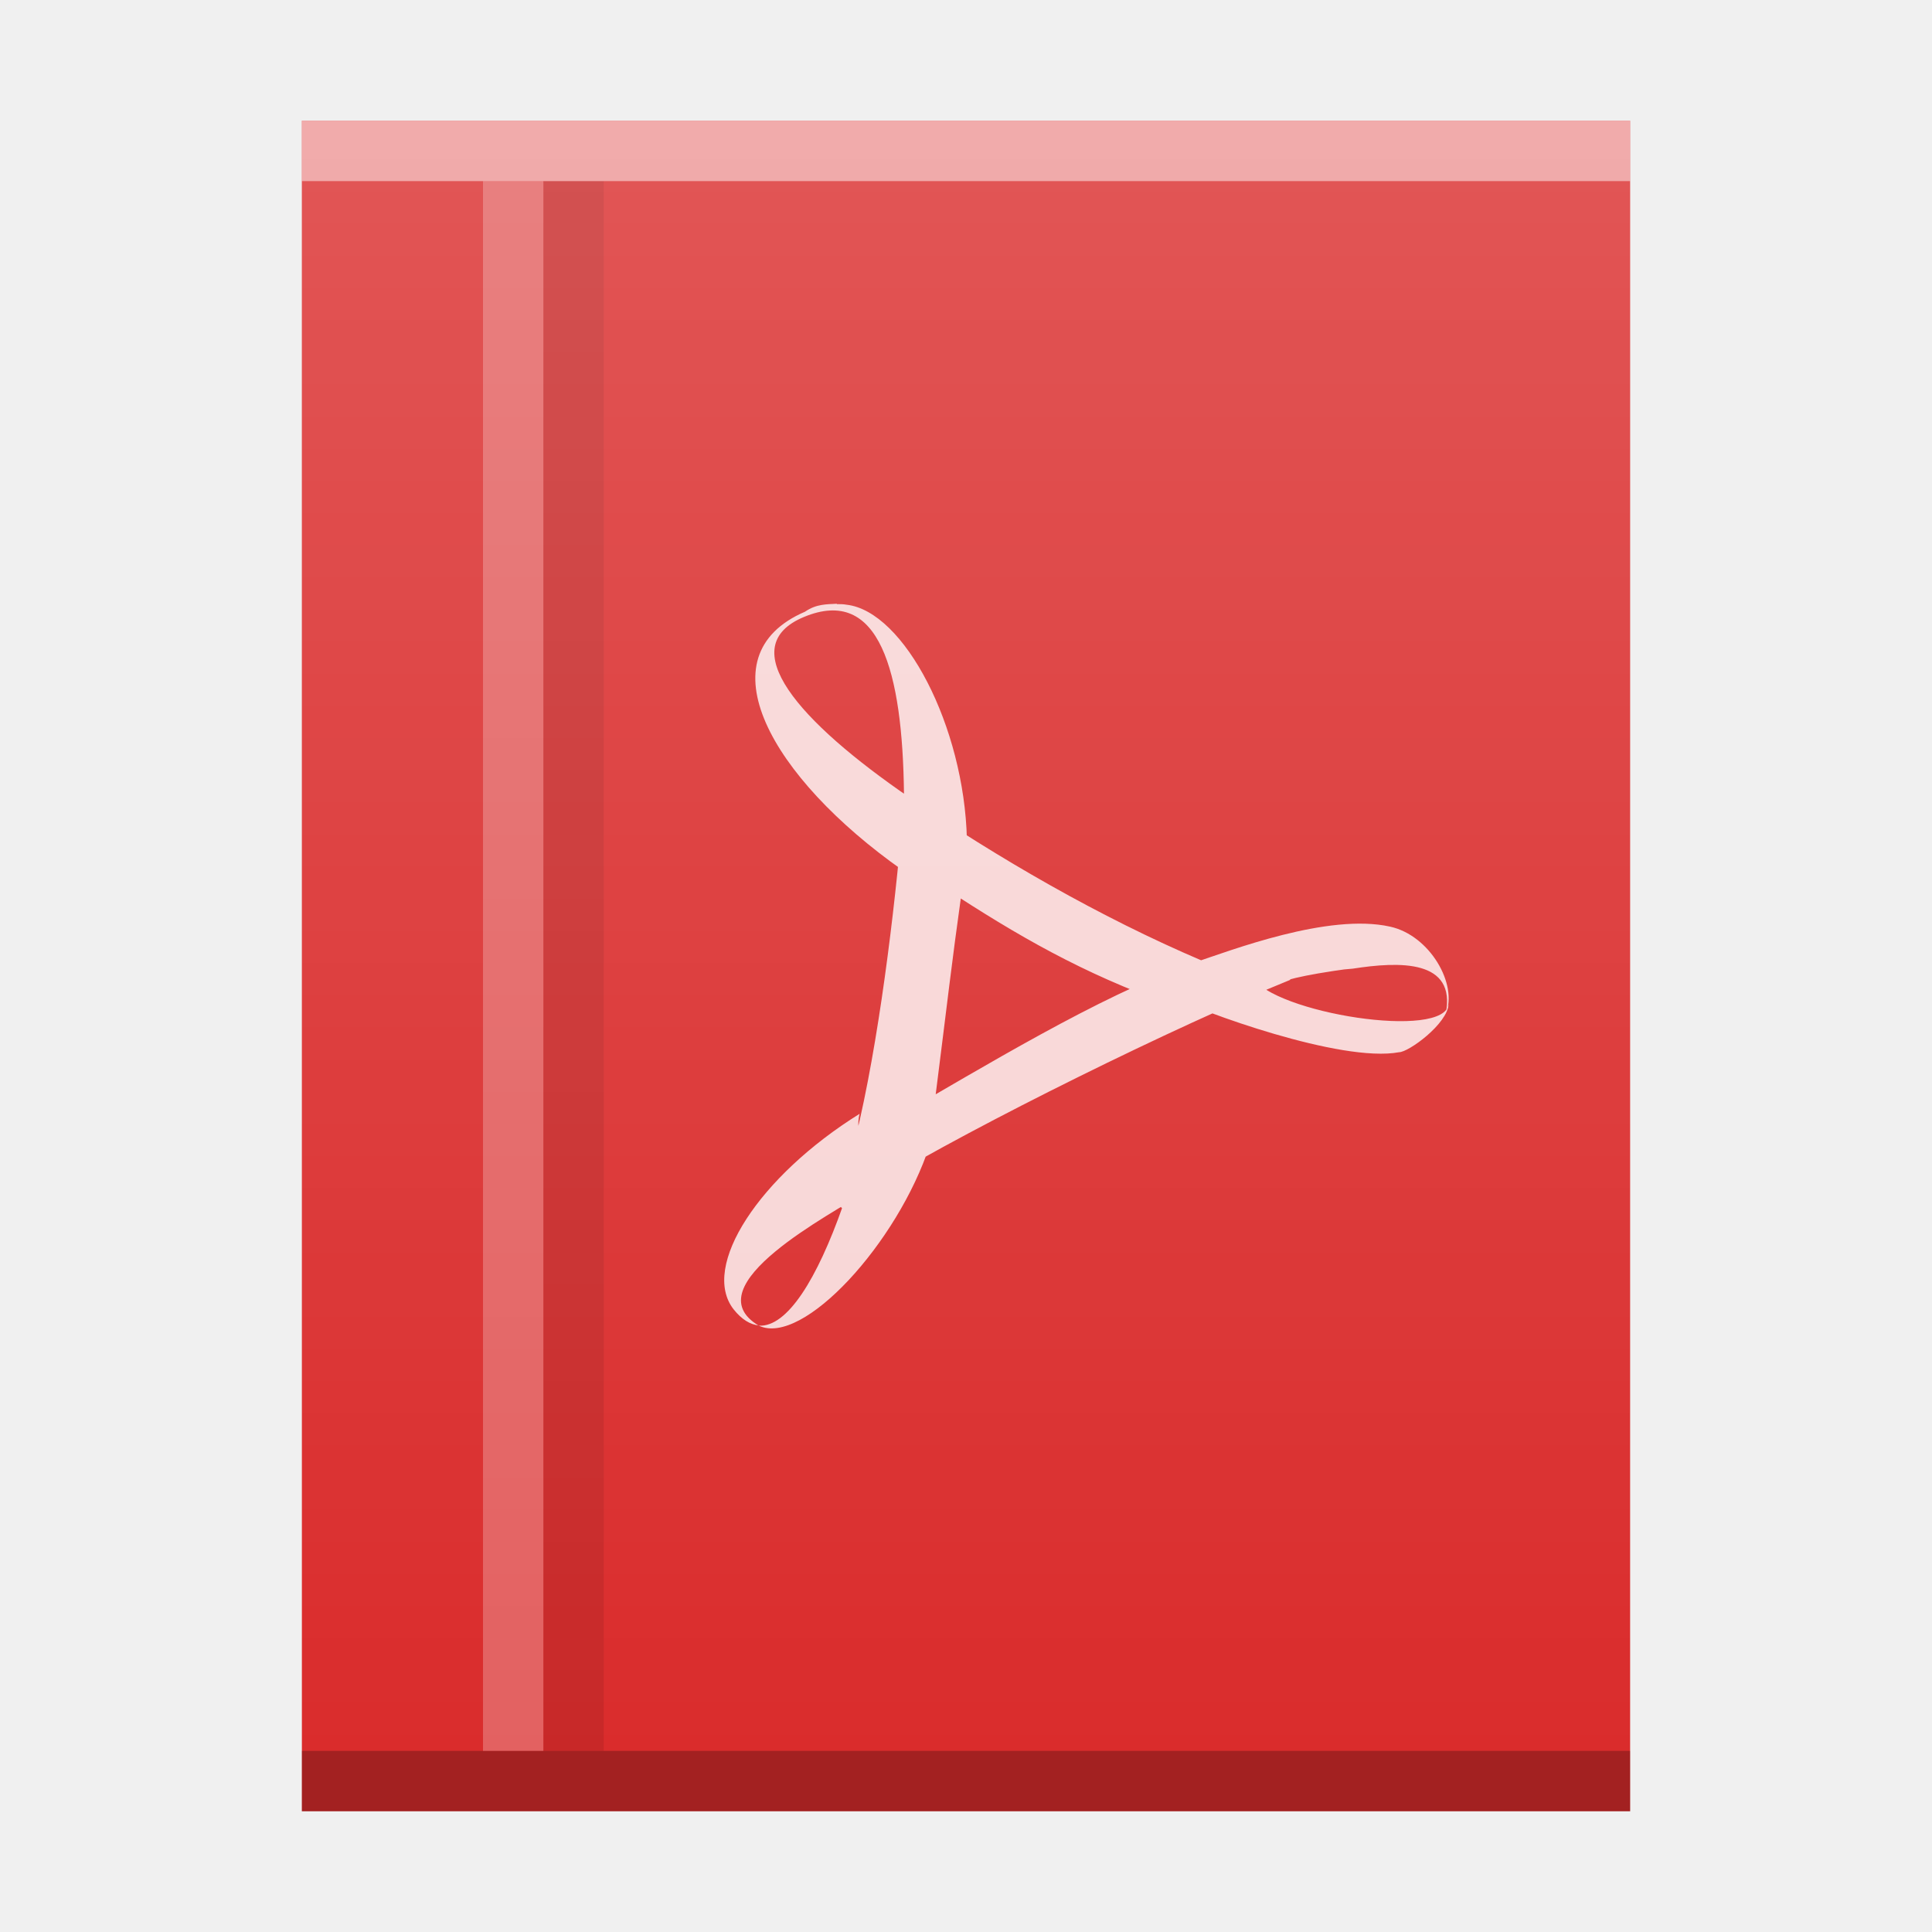
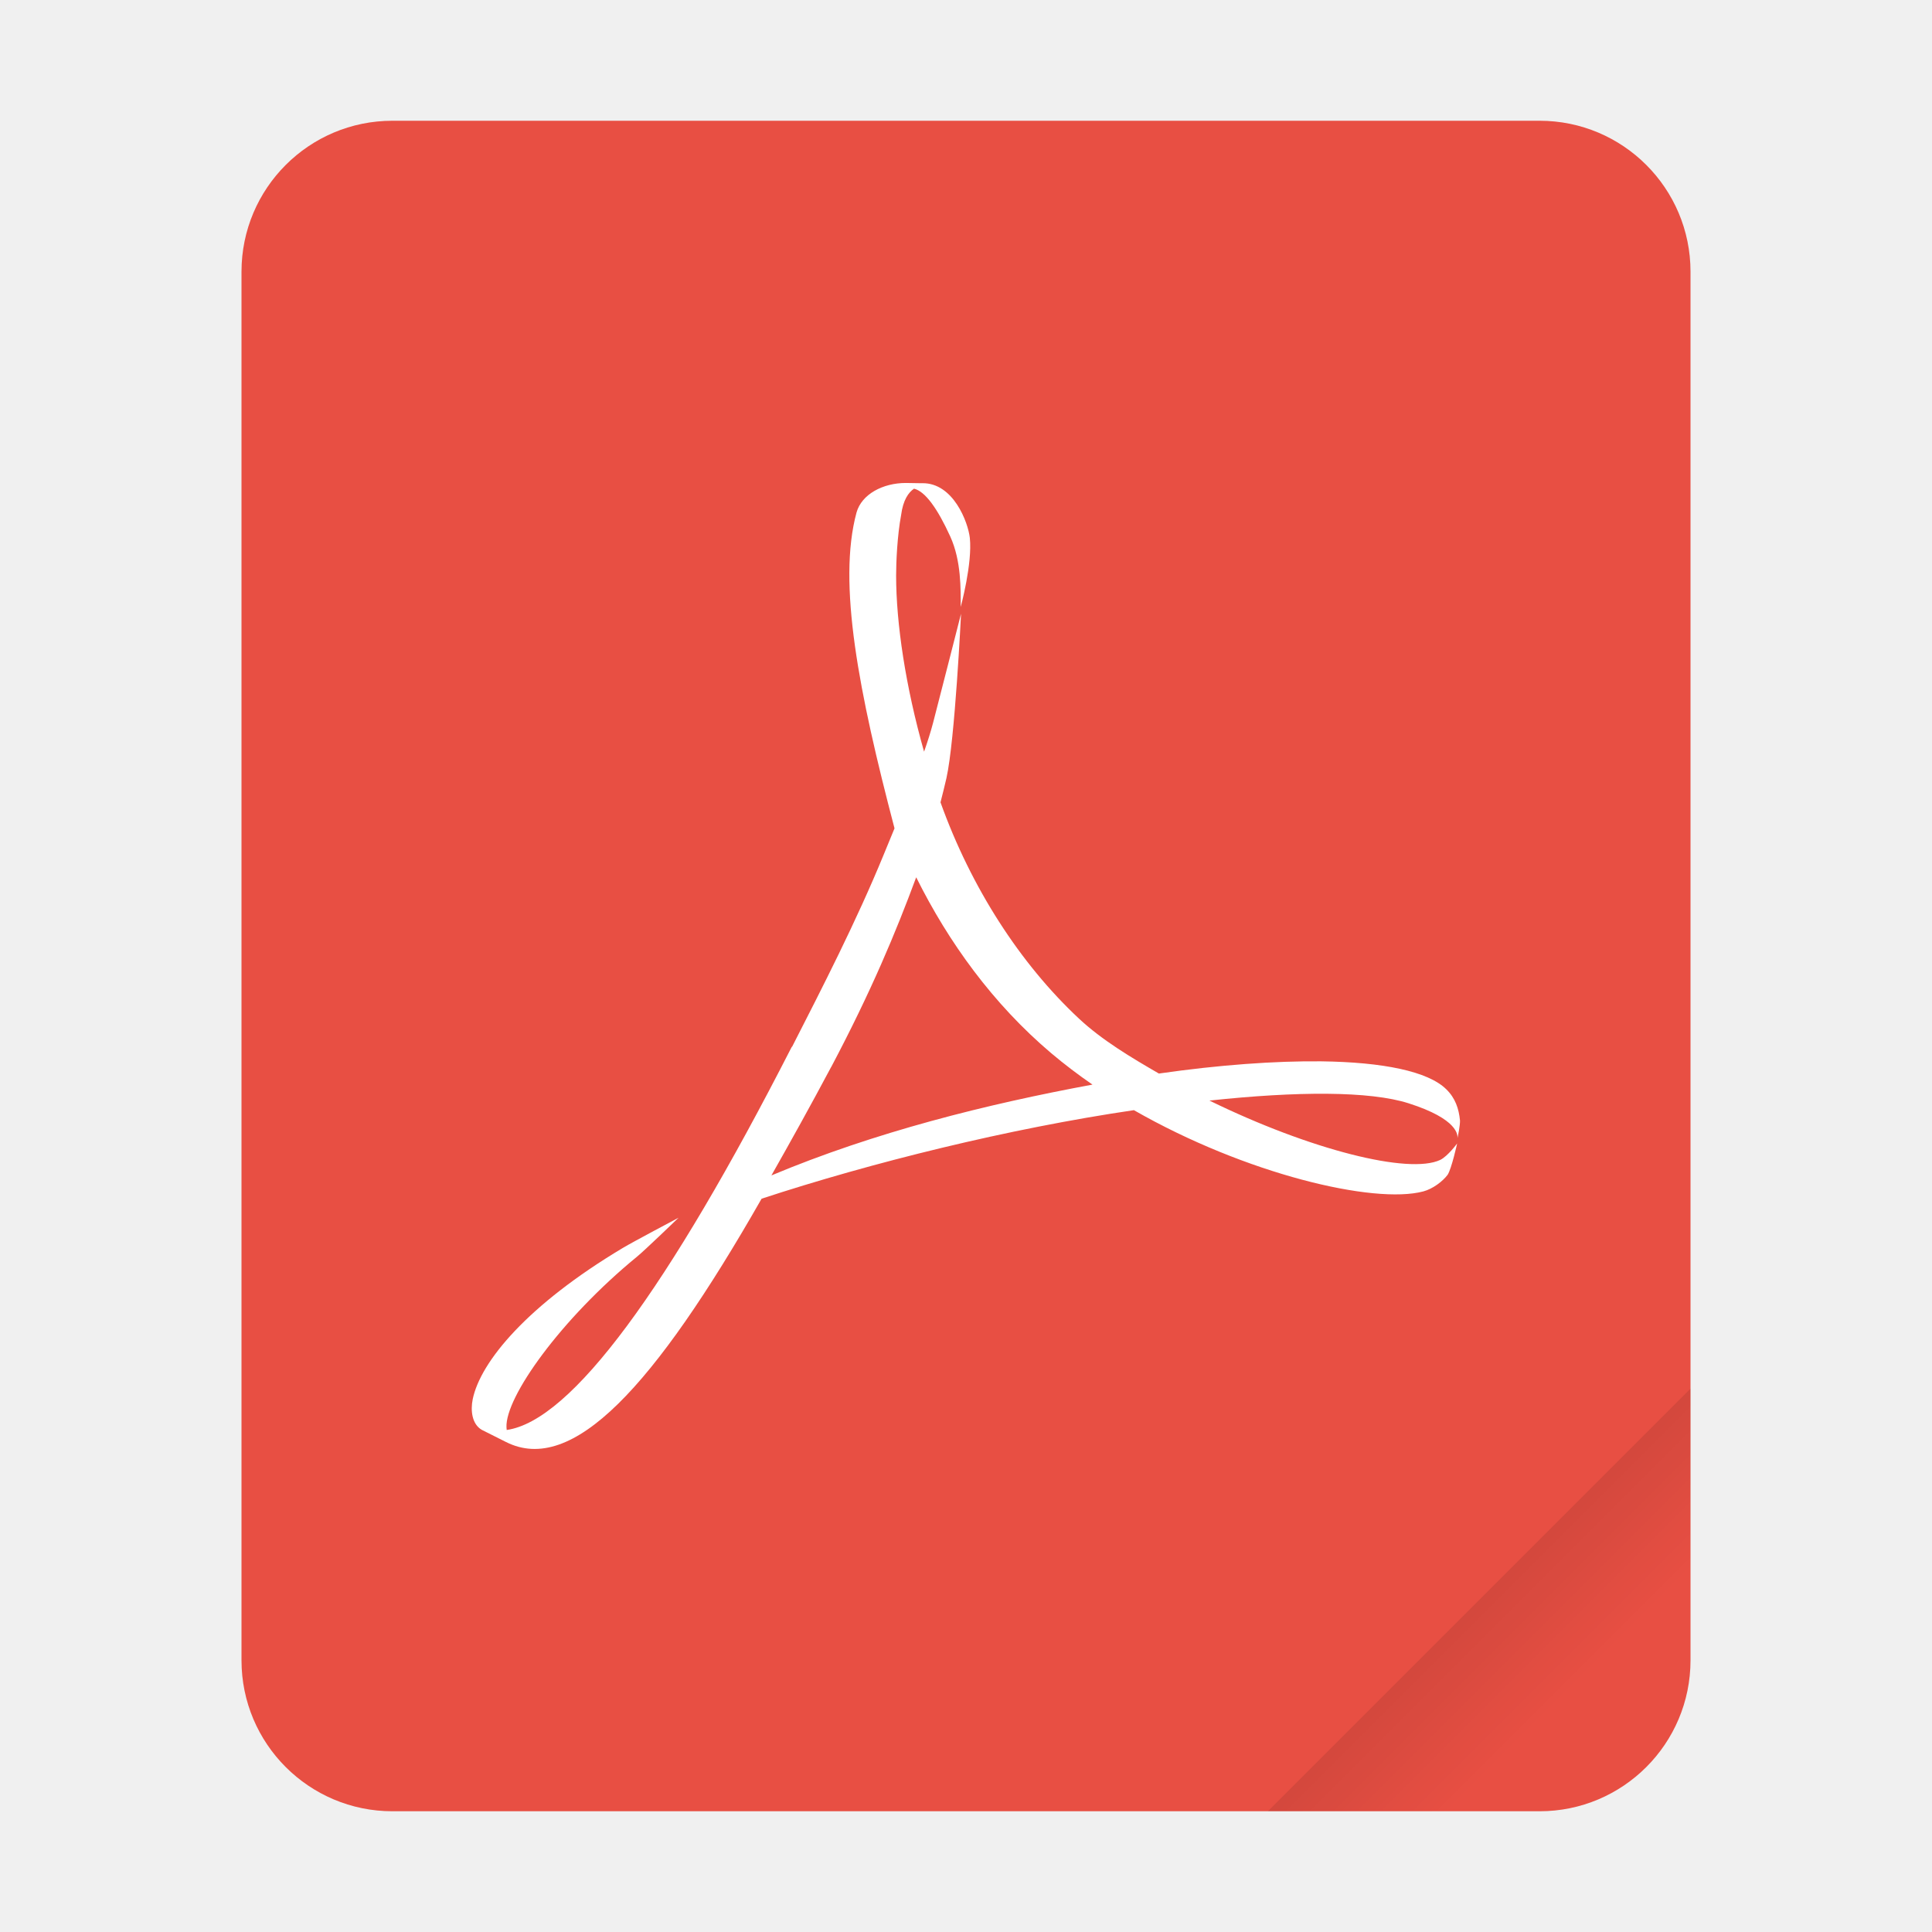
- <svg xmlns="http://www.w3.org/2000/svg" width="32" height="32">
+ <svg xmlns="http://www.w3.org/2000/svg" width="64" height="64" version="1.1" viewBox="0 0 16.933 16.933">
  <defs>
-     <linearGradient id="a" y1="392.36" y2="365.2" x2="0" gradientUnits="userSpaceOnUse" gradientTransform="translate(365.57 152.44)">
-       <stop stop-color="#ffffff" stop-opacity="0" />
-       <stop offset="1" stop-color="#ffffff" stop-opacity=".2" />
+     <linearGradient id="a" x1="49.571" x2="51.714" y1="52.714" y2="54.857" gradientTransform="matrix(2.3333,0,0,2.3333,-68.667,-72.001)" gradientUnits="userSpaceOnUse">
+       <stop offset="0" />
+       <stop stop-opacity="0" offset="1" />
    </linearGradient>
  </defs>
-   <g transform="translate(-384.57-515.8)">
-     <g color-rendering="auto" color-interpolation-filters="linearRGB" shape-rendering="auto" image-rendering="auto" text-rendering="auto" color-interpolation="sRGB" color="#000000">
-       <path fill="#da2c2c" d="m389.57 517.8v28h22v-28h-14z" />
-       <rect opacity=".25" x="389.57" y="544.8" width="22" height="1" />
-       <rect opacity=".5" x="389.57" y="517.8" width="22" fill="#ffffff" height="1" />
-     </g>
-     <rect width="1" x="392.57" y="518.8" fill="#ffffff" height="26" fill-opacity=".252" />
-     <g color-rendering="auto" color-interpolation-filters="linearRGB" shape-rendering="auto" image-rendering="auto" text-rendering="auto" color-interpolation="sRGB" color="#000000">
-       <rect x="393.57" y="518.8" fill-opacity=".083" width="1" height="26" />
-       <path opacity=".8" fill="#ffffff" d="m398.43 525.8c-.162.01-.336 0-.527.132-1.705.734-.561 2.747 1.612 4.279.013-.289.133-.917.13-1.194-1.854-1.271-2.939-2.509-1.757-2.999 1.246-.517 1.633.895 1.655 2.944.116.12.92.654 1.042.739-.045-1.869-1.039-3.777-1.993-3.885-.051-.01-.107-.01-.161-.01m1.736 3.252l-.388-.151-.322.217-.065.682.406.312.169.226c1.251.83 2.317 1.469 3.718 1.997l.874.13h.575c.53-.313.214-.433 2.141-.673l-2.171.168c-1.675-.649-3.385-1.582-4.94-2.6m3.822 2.72c.251 0 2.211-.17 2.99-.242.772-.12 1.719-.156 1.54.746.204-.481-.261-1.298-.922-1.442-1.023-.229-2.646.398-3.229.591m.94.25c-.304.12-.999.207-1.327.316.465.241 2.802 1.103 3.766.923.154 0 .805-.468.821-.805-.05.613-2.906.156-3.26-.445m.635.011c-.25-.12-1.422-.114-1.681-.211-1.468.513-3.442 1.719-4.855 2.532l-.409.12c-.079.561-.425.755-.74 1.118l.478.481.374-.613c1.654-.998 4.924-2.611 6.832-3.386m-6.832 3.386c-.202.12-.395.241-.578.361-.424 1.204-.919 2.01-1.391 1.98.729.349 2.301-1.37 2.83-2.986m-2.83 2.986c-1.113-.661 1.243-1.867 1.77-2.217.119-.337-.206-.895-.1-1.292-1.661 1.034-2.643 2.531-2.086 3.24.134.168.276.253.417.265m1.617-2.52c.077-.31 1.103-1.015 1.289-1.123.248-1.954.26-2.147.471-3.666-.126-.12-.902-.725-1.022-.809-.149 1.624-.429 3.824-.826 5.293" />
-       <path fill="url(#a)" d="m389.57 517.8v28h22v-28h-17z" />
-     </g>
+   <g transform="scale(.26458)">
+     <rect x="8" y="4" width="48" height="56" ry="5" fill="#e84f43" style="paint-order:stroke fill markers" />
+     <path d="m56 46-14 14h9c2.77 0 5-2.23 5-5z" fill="url(#a)" fill-rule="evenodd" opacity=".15" stroke-width="8.819" style="paint-order:stroke fill markers" />
  </g>
+   <path d="m6.942 9.175c0.264-0.517 0.563-1.099 0.803-1.684l0.095-0.231c-0.313-1.192-0.501-2.149-0.333-2.768 0.045-0.161 0.232-0.259 0.432-0.259l0.122 0.002h0.022c0.273-0.004 0.402 0.344 0.417 0.479 0.024 0.225-0.08 0.606-0.08 0.606 0-0.154 6e-3 -0.403-0.091-0.617-0.113-0.248-0.221-0.397-0.318-0.42-0.049 0.033-0.096 0.1-0.113 0.23-0.034 0.182-0.044 0.413-0.044 0.531 0 0.419 0.083 0.973 0.245 1.544 0.031-0.088 0.058-0.173 0.079-0.253 0.033-0.125 0.245-0.956 0.245-0.956s-0.053 1.106-0.128 1.441c-0.016 0.071-0.034 0.141-0.052 0.212 0.268 0.748 0.699 1.415 1.213 1.895 0.203 0.19 0.459 0.342 0.701 0.482 0.529-0.076 1.017-0.111 1.423-0.107 0.54 0.007 0.936 0.087 1.096 0.245 0.079 0.077 0.11 0.17 0.12 0.273 0.002 0.04-0.017 0.135-0.023 0.159 0.006-0.029 0.006-0.171-0.427-0.309-0.341-0.109-0.98-0.106-1.746-0.024 0.886 0.433 1.749 0.649 2.023 0.52 0.067-0.033 0.148-0.144 0.148-0.144s-0.048 0.219-0.083 0.274c-0.044 0.059-0.131 0.124-0.213 0.146-0.432 0.115-1.557-0.151-2.537-0.712-1.095 0.161-2.298 0.459-3.263 0.776-0.948 1.661-1.66 2.423-2.239 2.133l-0.213-0.107c-0.087-0.05-0.1-0.17-0.08-0.268 0.068-0.331 0.482-0.828 1.315-1.326 0.09-0.054 0.489-0.265 0.489-0.265s-0.296 0.286-0.365 0.342c-0.665 0.545-1.155 1.23-1.143 1.495l0.002 0.023c0.565-0.08 1.411-1.23 2.499-3.359m0.345 0.177c-0.182 0.342-0.359 0.66-0.524 0.951 0.907-0.38 1.884-0.624 2.814-0.796-0.125-0.086-0.246-0.178-0.36-0.274-0.512-0.433-0.902-0.974-1.185-1.543-0.179 0.483-0.393 0.997-0.745 1.663" enable-background="new" fill="#fff" stroke-width=".026" />
</svg>
